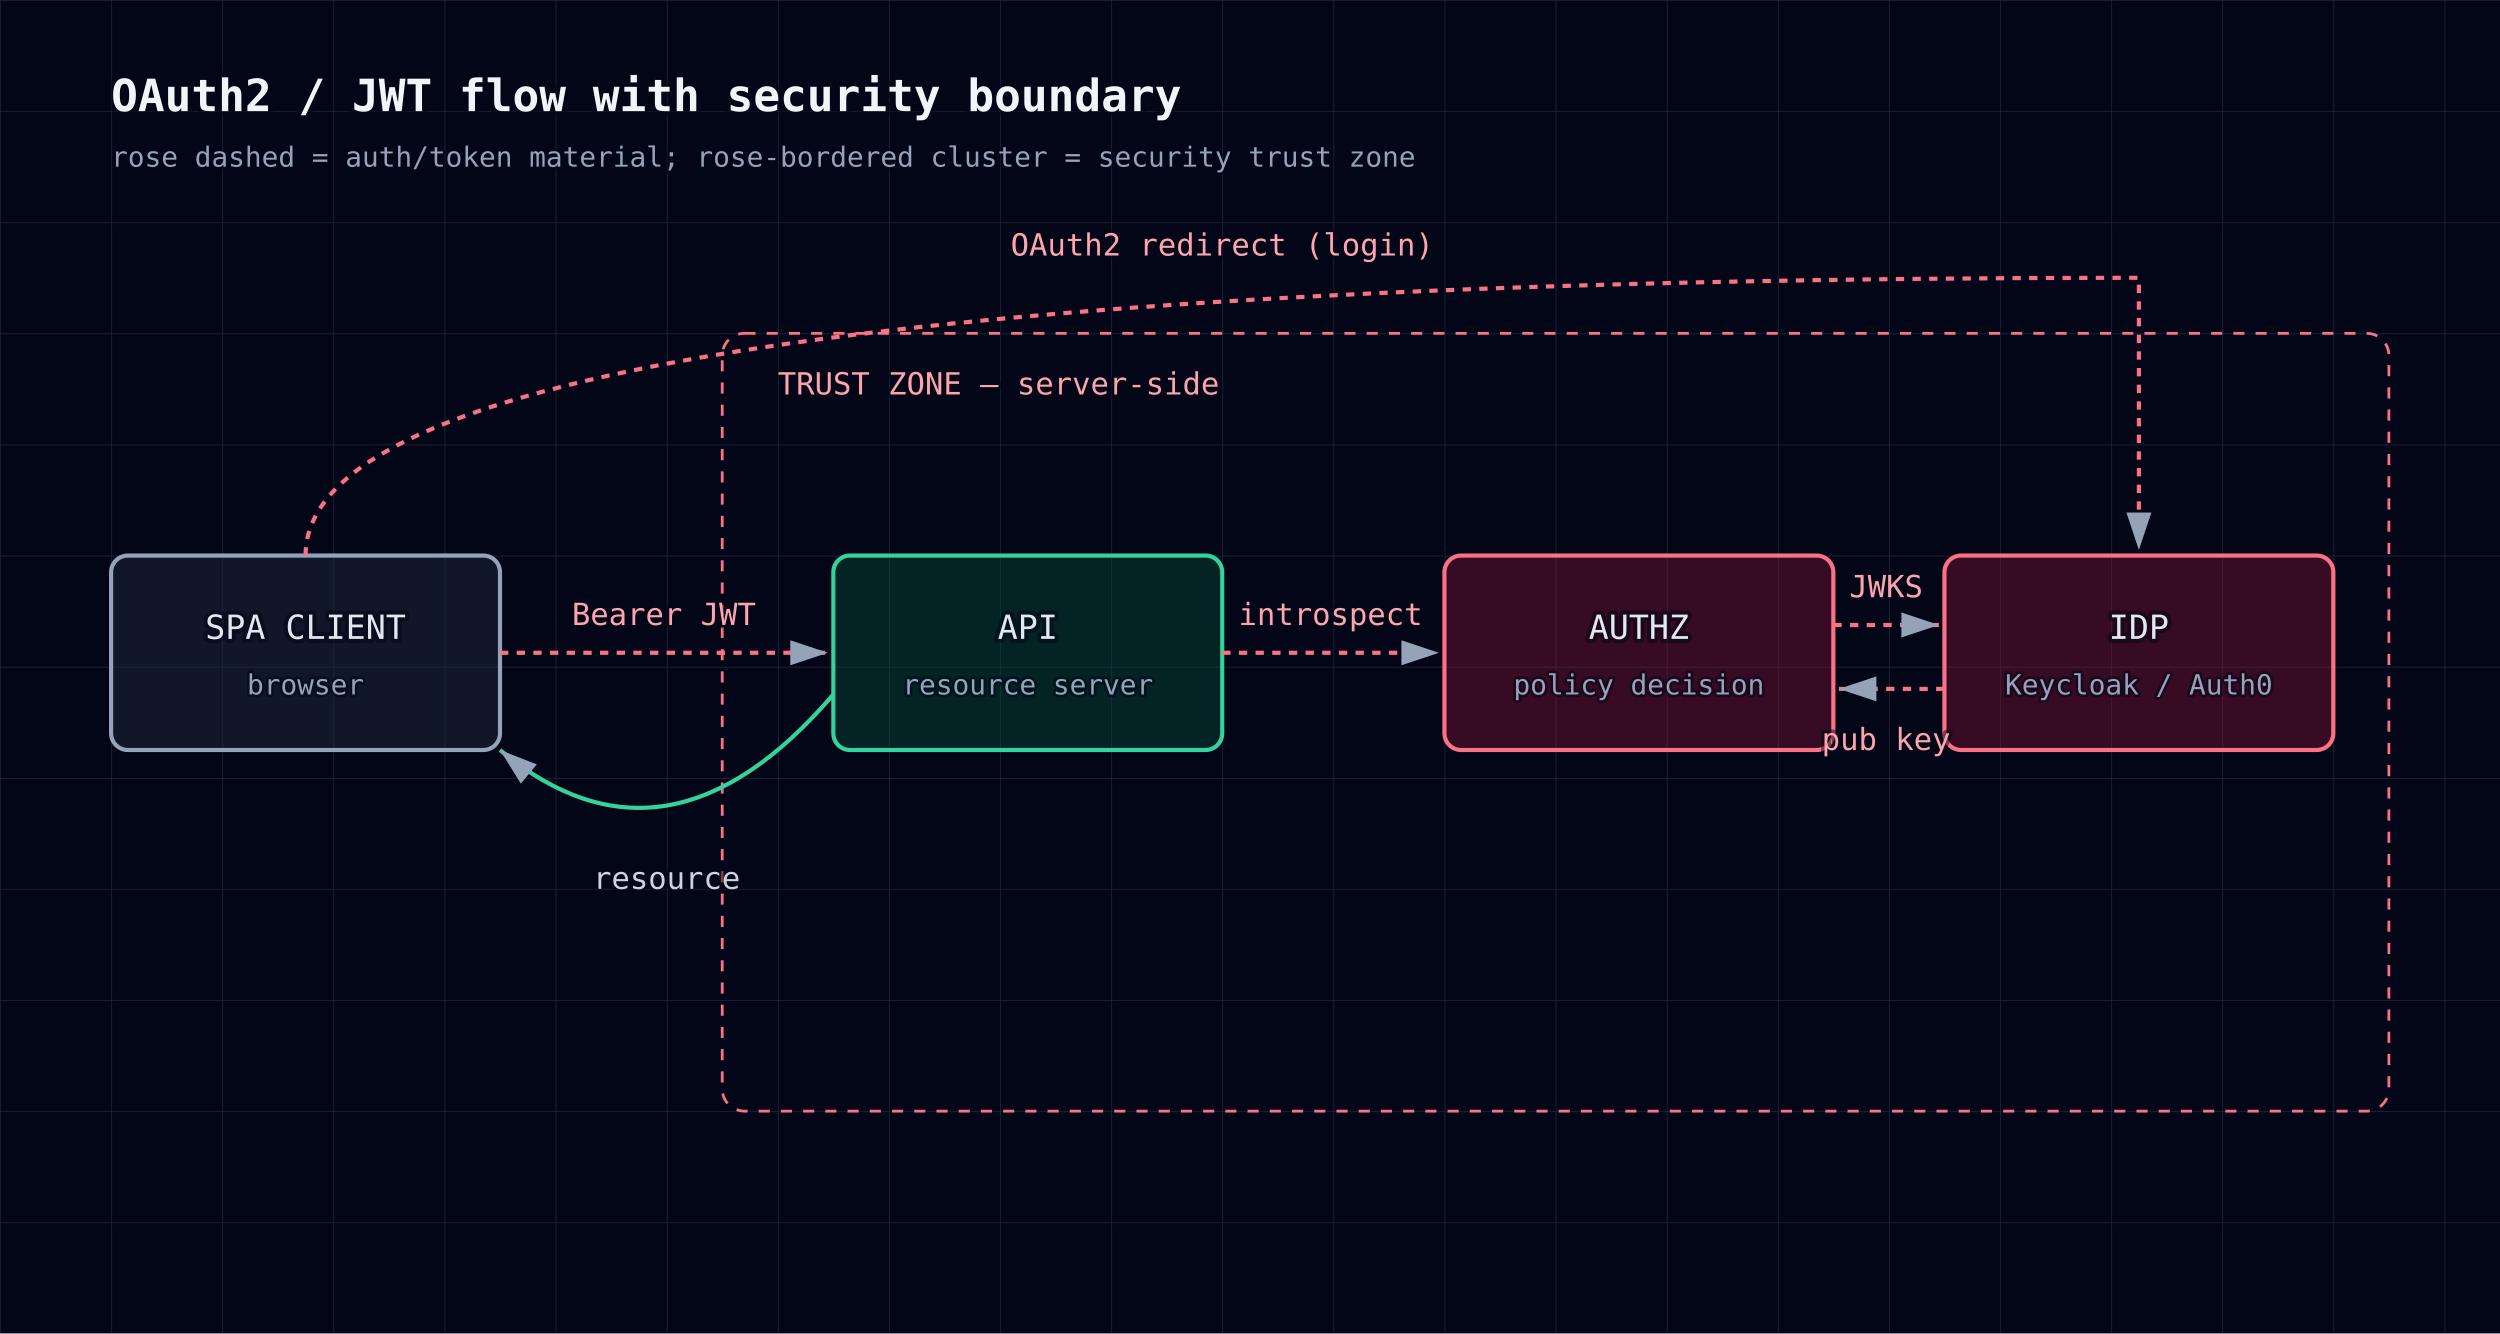
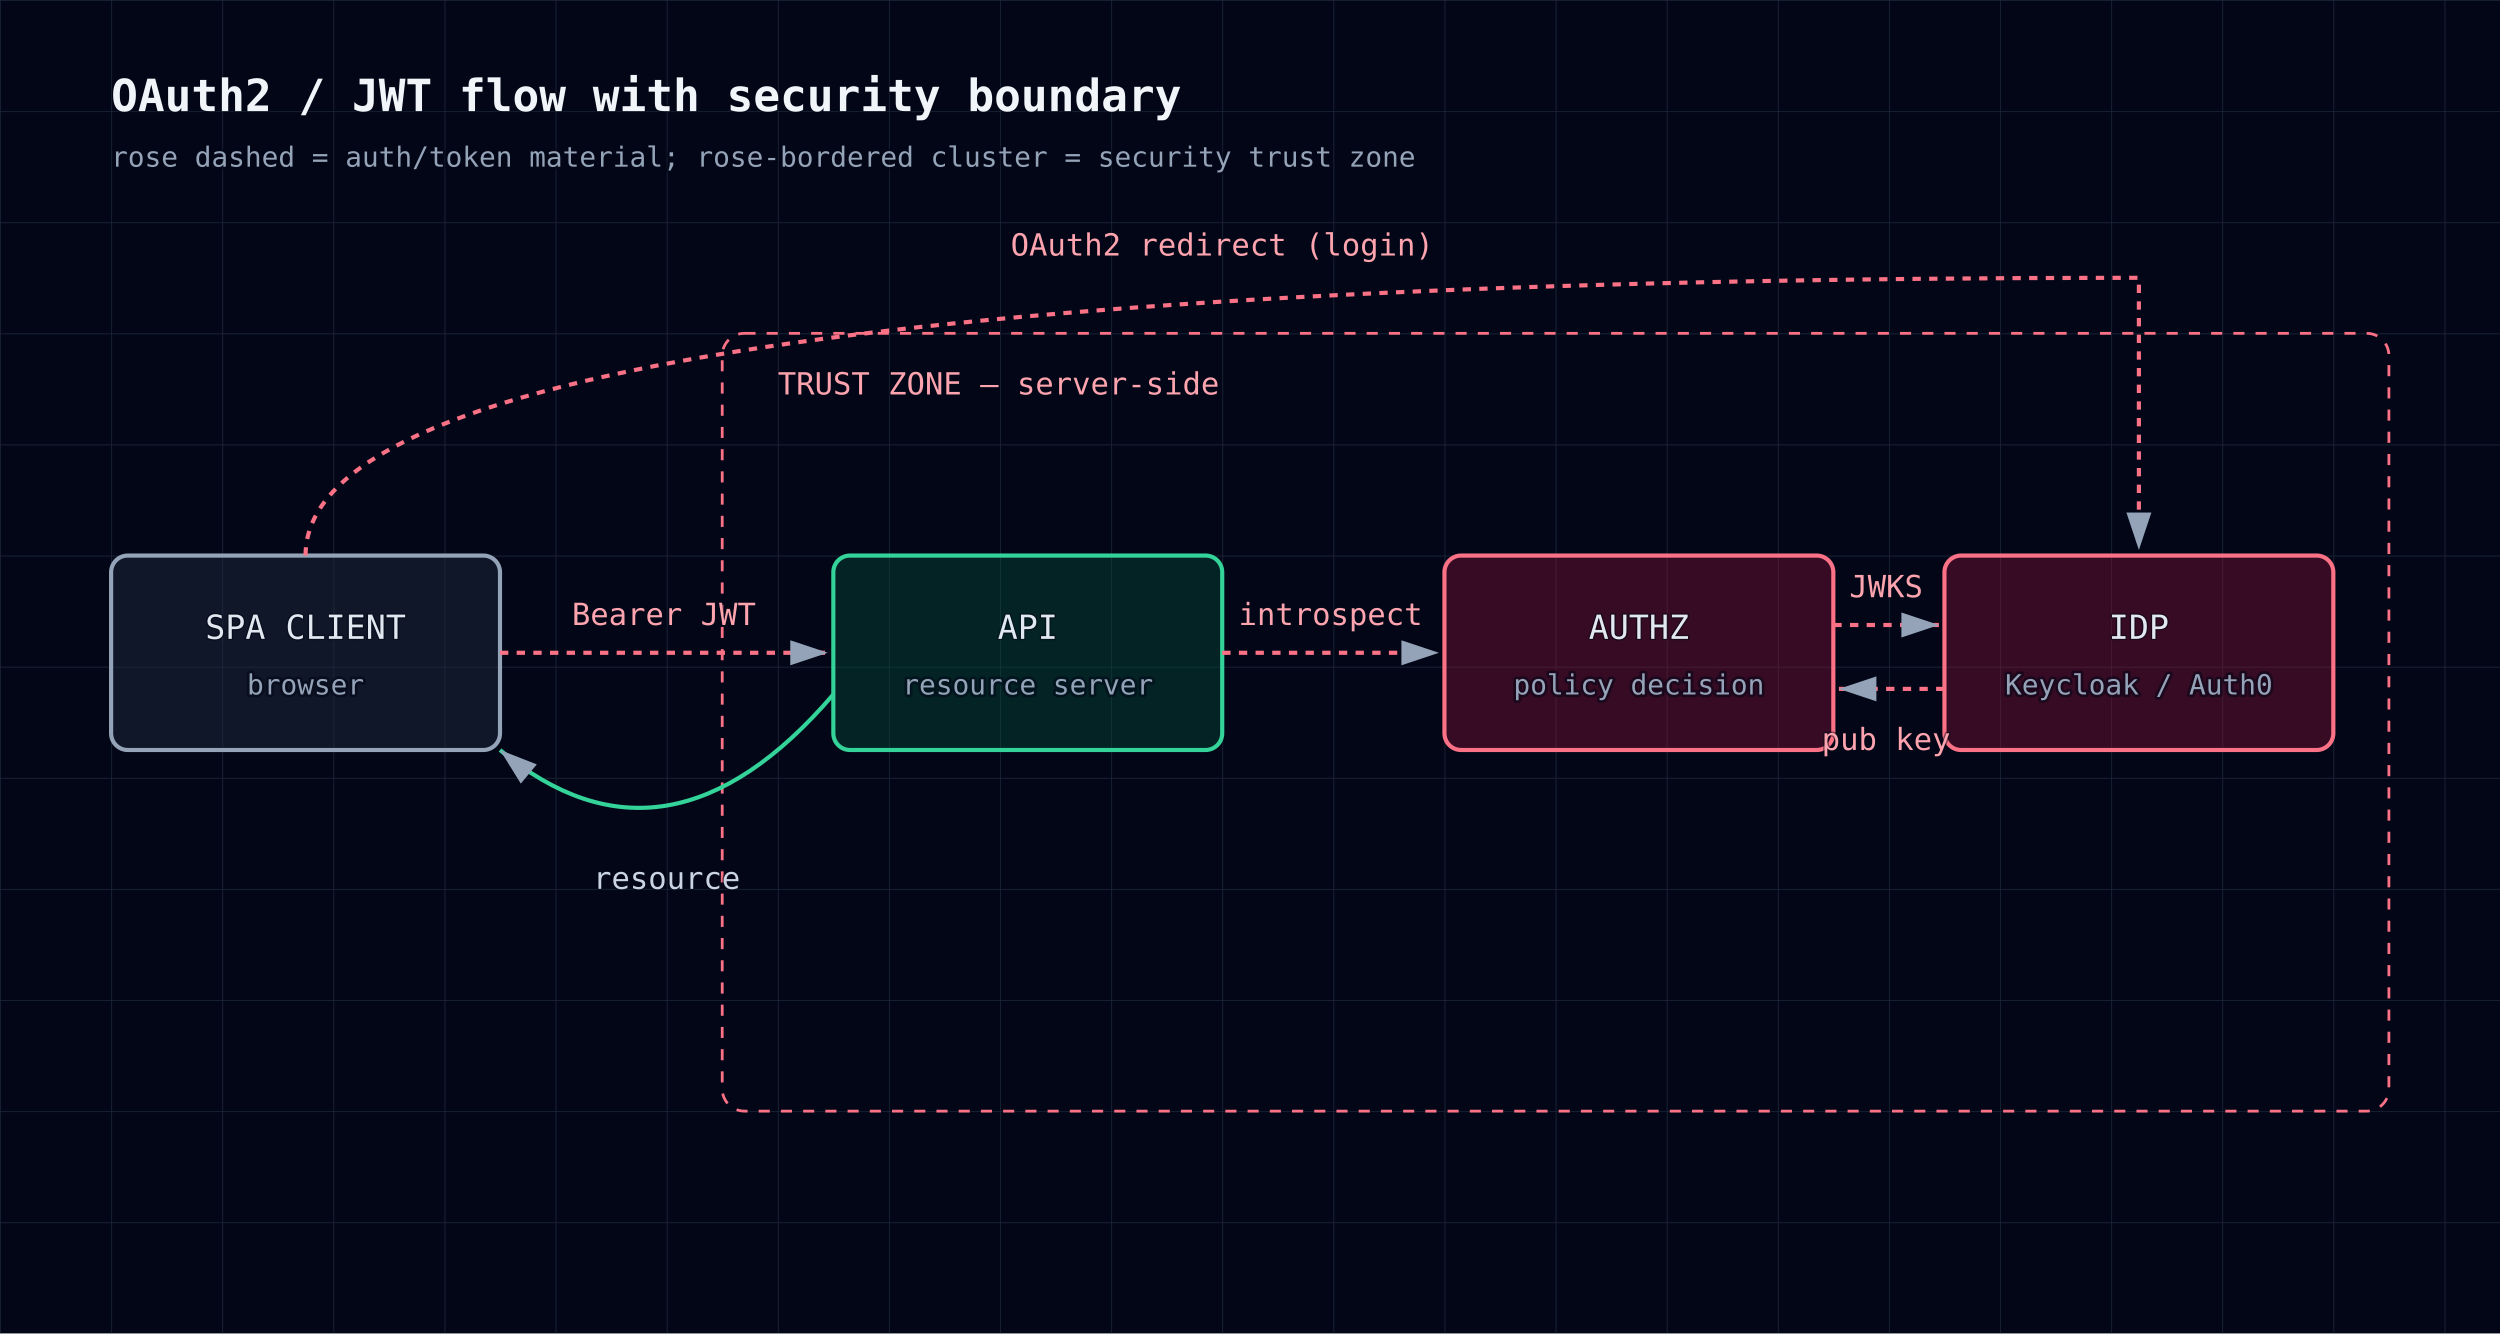
<svg xmlns="http://www.w3.org/2000/svg" viewBox="0 0 900 480" font-family="JetBrains Mono, ui-monospace, monospace">
  <defs>
    <marker id="ah" markerWidth="10" markerHeight="10" refX="9" refY="3" orient="auto" markerUnits="strokeWidth">
      <path d="M0,0 L0,6 L9,3 z" fill="#94a3b8" />
    </marker>
    <pattern id="grid" width="40" height="40" patternUnits="userSpaceOnUse">
      <path d="M 40 0 L 0 0 0 40" fill="none" stroke="#1e293b" stroke-width="0.5" />
    </pattern>
  </defs>
  <style>
-     text { paint-order: stroke fill; stroke: rgba(2,6,23,0.5); stroke-width: 3; stroke-linejoin: round; stroke-linecap: round; fill: #e2e8f0; font-size: 12px; }
-     .title { font-size: 16px; font-weight: 700; fill: #f1f5f9; stroke-width: 4; }
-     .lbl { font-size: 11px; fill: #cbd5e1; stroke-width: 2.5; }
-     .lbl-auth { font-size: 11px; fill: #fda4af; stroke-width: 2.5; }
+     text { paint-order: stroke fill; stroke: rgba(2,6,23,0.5); stroke-width: 1; stroke-linejoin: round; stroke-linecap: round; fill: #e2e8f0; font-size: 12px; }
+     .title { font-size: 16px; font-weight: 700; fill: #f1f5f9; }
+     .lbl { font-size: 11px; fill: #cbd5e1; }
+     .lbl-auth { font-size: 11px; fill: #fda4af; }
    .sub { font-size: 10px; fill: #94a3b8; stroke-width: 2; }
-     .cluster { font-size: 11px; fill: #fda4af; stroke-width: 2.5; }
+     .cluster { font-size: 11px; fill: #fda4af; }
  </style>
  <rect width="900" height="480" fill="#020617" />
  <rect width="900" height="480" fill="url(#grid)" />
  <text x="40" y="40" class="title">OAuth2 / JWT flow with security boundary</text>
  <text x="40" y="60" class="sub">rose dashed = auth/token material; rose-bordered cluster = security trust zone</text>
  <rect x="40" y="200" width="140" height="70" rx="6" fill="rgba(30,41,59,0.5)" stroke="#94a3b8" stroke-width="1.5" />
  <text x="110" y="230" text-anchor="middle">SPA CLIENT</text>
  <text x="110" y="250" class="sub" text-anchor="middle">browser</text>
  <rect x="260" y="120" width="600" height="280" rx="8" fill="transparent" stroke="#fb7185" stroke-width="1" stroke-dasharray="4,4" />
  <text x="280" y="142" class="cluster">TRUST ZONE — server-side</text>
  <rect x="300" y="200" width="140" height="70" rx="6" fill="rgba(6,78,59,0.4)" stroke="#34d399" stroke-width="1.5" />
  <text x="370" y="230" text-anchor="middle">API</text>
  <text x="370" y="250" class="sub" text-anchor="middle">resource server</text>
  <rect x="520" y="200" width="140" height="70" rx="6" fill="rgba(136,19,55,0.4)" stroke="#fb7185" stroke-width="1.5" />
  <text x="590" y="230" text-anchor="middle">AUTHZ</text>
  <text x="590" y="250" class="sub" text-anchor="middle">policy decision</text>
  <rect x="700" y="200" width="140" height="70" rx="6" fill="rgba(136,19,55,0.4)" stroke="#fb7185" stroke-width="1.5" />
  <text x="770" y="230" text-anchor="middle">IDP</text>
  <text x="770" y="250" class="sub" text-anchor="middle">Keycloak / Auth0</text>
  <line x1="180" y1="235" x2="298" y2="235" stroke="#fb7185" stroke-width="1.5" stroke-dasharray="3,3" marker-end="url(#ah)" />
  <text x="239" y="225" class="lbl-auth" text-anchor="middle">Bearer JWT</text>
  <line x1="440" y1="235" x2="518" y2="235" stroke="#fb7185" stroke-width="1.5" stroke-dasharray="3,3" marker-end="url(#ah)" />
  <text x="479" y="225" class="lbl-auth" text-anchor="middle">introspect</text>
  <line x1="660" y1="225" x2="698" y2="225" stroke="#fb7185" stroke-width="1.5" stroke-dasharray="3,3" marker-end="url(#ah)" />
  <text x="679" y="215" class="lbl-auth" text-anchor="middle">JWKS</text>
  <line x1="700" y1="248" x2="662" y2="248" stroke="#fb7185" stroke-width="1.5" stroke-dasharray="3,3" marker-end="url(#ah)" />
  <text x="679" y="270" class="lbl-auth" text-anchor="middle">pub key</text>
  <path d="M 110 200 Q 110 100 770 100 Q 770 100 770 198" fill="none" stroke="#fb7185" stroke-width="1.5" stroke-dasharray="3,3" marker-end="url(#ah)" />
  <text x="440" y="92" class="lbl-auth" text-anchor="middle">OAuth2 redirect (login)</text>
  <path d="M 300 250 Q 240 320 180 270" fill="none" stroke="#34d399" stroke-width="1.5" marker-end="url(#ah)" />
  <text x="240" y="320" class="lbl" text-anchor="middle">resource</text>
</svg>
